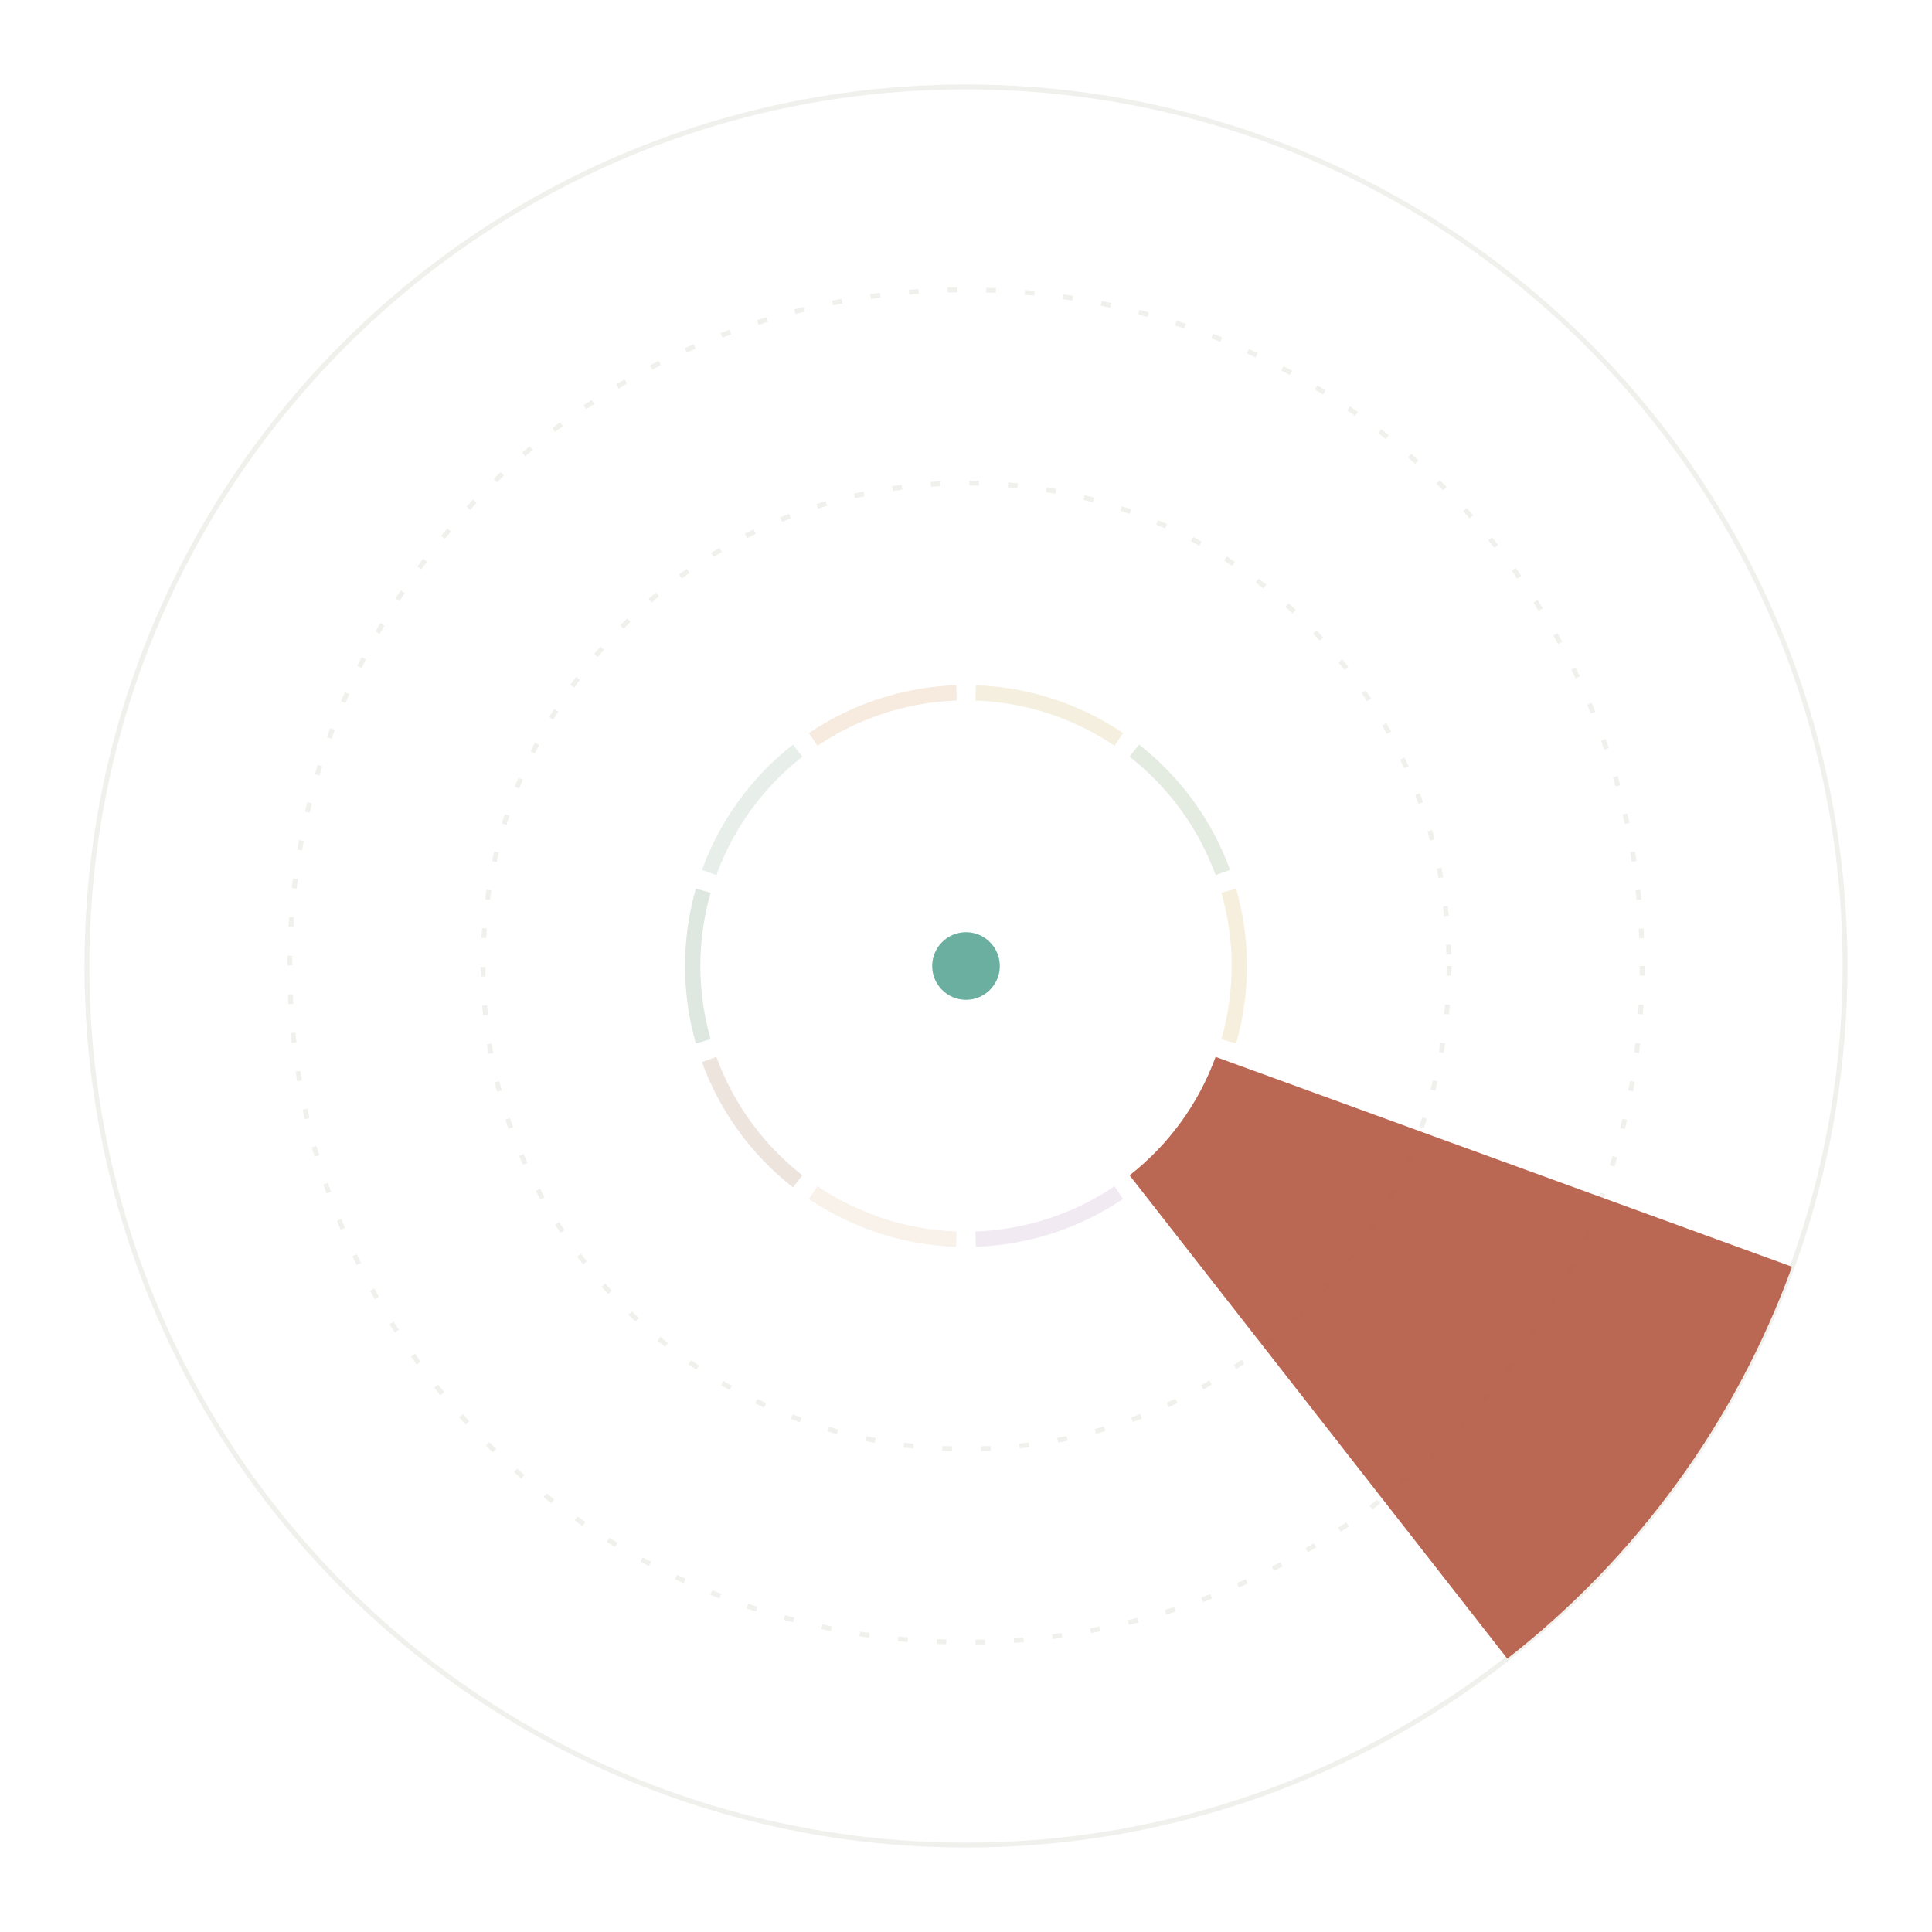
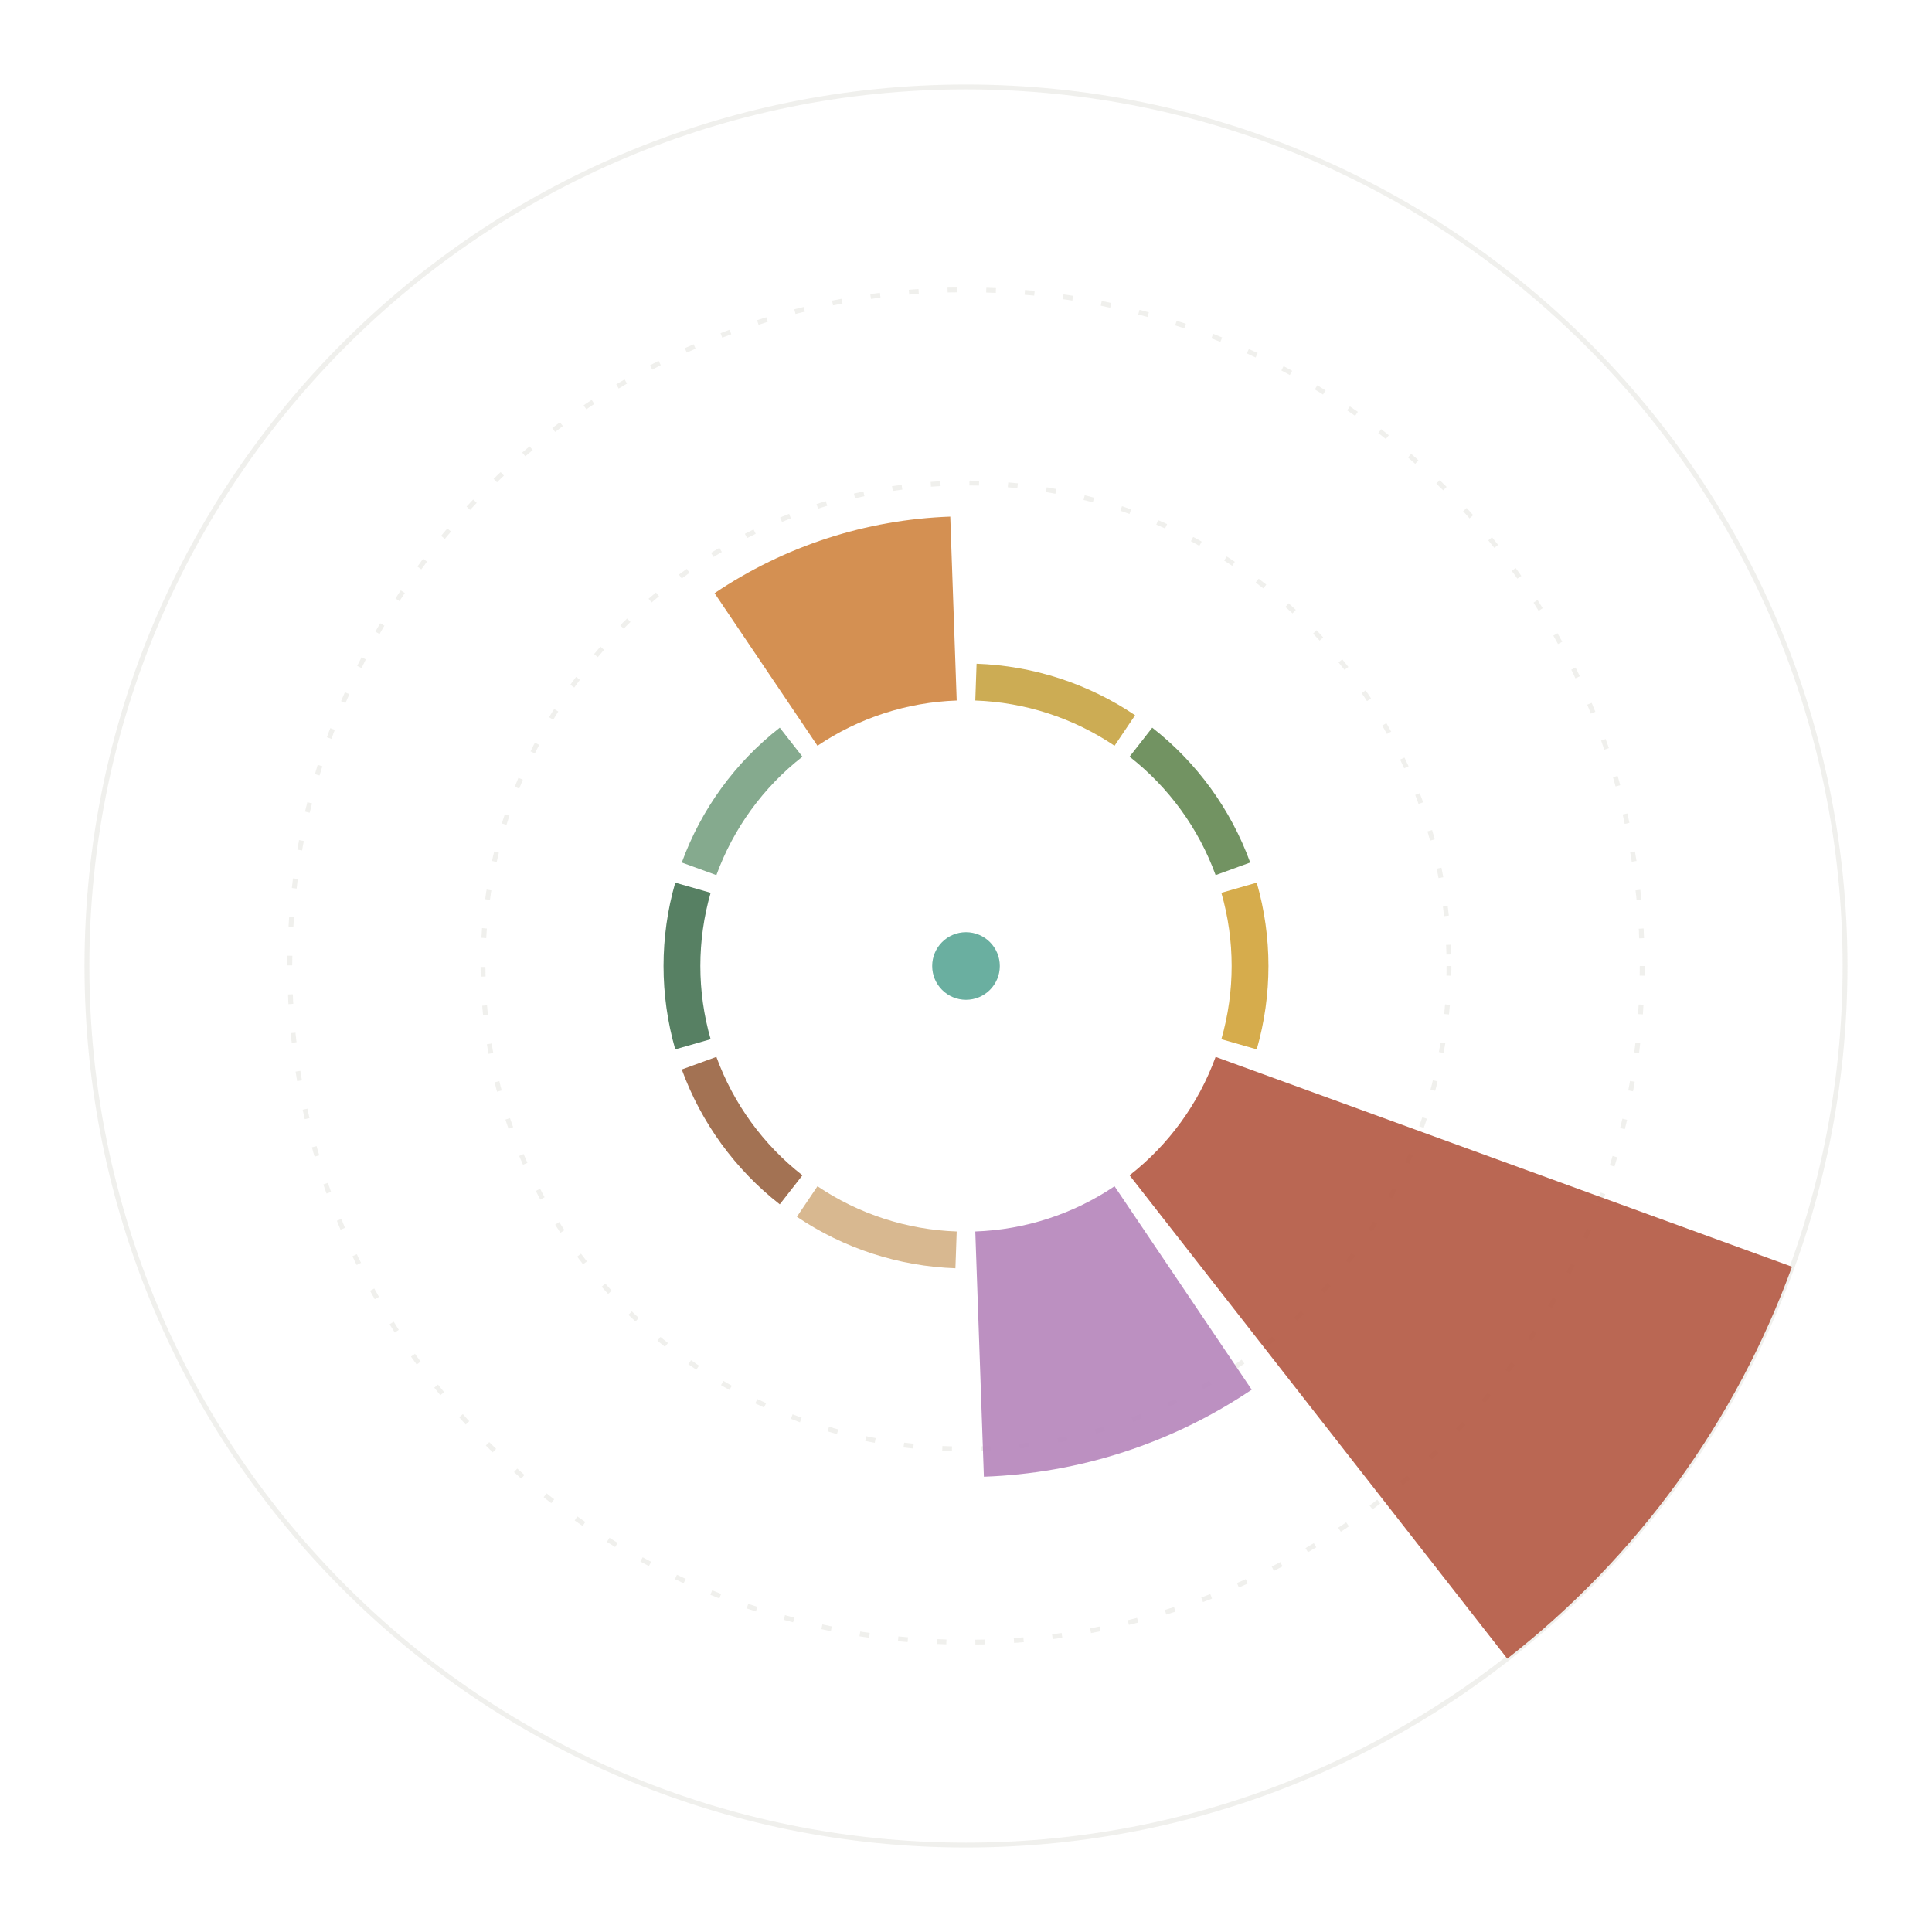
- <svg xmlns="http://www.w3.org/2000/svg" style="color:#9c9a84" role="img" aria-label="Fruity / Sweet" viewBox="0 0 400 400" width="480" height="480">
+ <svg xmlns="http://www.w3.org/2000/svg" style="color:#9c9a84" role="img" aria-label="Fruity / Sweet — illustrative blend, not a measured flower" viewBox="0 0 400 400" width="480" height="480">
  <circle cx="200" cy="200" r="182" fill="none" stroke="currentColor" opacity=".15" />
  <circle cx="200" cy="200" r="100" fill="none" stroke="currentColor" opacity=".15" stroke-dasharray="2 6" />
  <circle cx="200" cy="200" r="140" fill="none" stroke="currentColor" opacity=".15" stroke-dasharray="2 6" />
-   <path d="M201.925,145.034 L202.036,141.861 A58.175,58.175 0 0 1 232.527,151.768 L230.751,154.4 A55,55 0 0 0 201.925,145.034" fill="#C9A84C" opacity="0.18" />
-   <path d="M233.865,156.663 L235.82,154.161 A58.175,58.175 0 0 1 254.665,180.098 L251.681,181.184 A55,55 0 0 0 233.865,156.663" fill="#6B8E5A" opacity="0.18" />
-   <path d="M252.871,184.845 L255.923,183.97 A58.175,58.175 0 0 1 255.923,216.03 L252.871,215.155 A55,55 0 0 0 252.871,184.845" fill="#D4A843" opacity="0.18" />
+   <path d="M201.925,145.034 L202.191,137.418 A62.62,62.62 0 0 1 235.012,148.082 L230.751,154.4 A55,55 0 0 0 201.925,145.034" fill="#C9A84C" opacity="0.95" />
+   <path d="M233.865,156.663 L238.557,150.658 A62.62,62.62 0 0 1 258.842,178.577 L251.681,181.184 A55,55 0 0 0 233.865,156.663" fill="#6B8E5A" opacity="0.95" />
+   <path d="M252.871,184.845 L260.196,182.745 A62.62,62.62 0 0 1 260.196,217.255 L252.871,215.155 A55,55 0 0 0 252.871,184.845" fill="#D4A843" opacity="0.95" />
  <path d="M251.681,218.816 L371.018,262.264 A182,182 0 0 1 312.064,343.407 L233.865,243.337 A55,55 0 0 0 251.681,218.816" fill="#B75F4A" opacity="0.95" />
-   <path d="M230.751,245.6 L232.527,248.232 A58.175,58.175 0 0 1 202.036,258.139 L201.925,254.966 A55,55 0 0 0 230.751,245.6" fill="#B98BBE" opacity="0.18" />
-   <path d="M198.075,254.966 L197.964,258.139 A58.175,58.175 0 0 1 167.473,248.232 L169.249,245.6 A55,55 0 0 0 198.075,254.966" fill="#D6B58A" opacity="0.18" />
-   <path d="M166.135,243.337 L164.18,245.839 A58.175,58.175 0 0 1 145.335,219.902 L148.319,218.816 A55,55 0 0 0 166.135,243.337" fill="#9E6B4A" opacity="0.18" />
-   <path d="M147.129,215.155 L144.077,216.03 A58.175,58.175 0 0 1 144.077,183.97 L147.129,184.845 A55,55 0 0 0 147.129,215.155" fill="#4F7A5B" opacity="0.18" />
-   <path d="M148.319,181.184 L145.335,180.098 A58.175,58.175 0 0 1 164.18,154.161 L166.135,156.663 A55,55 0 0 0 148.319,181.184" fill="#7FA688" opacity="0.18" />
-   <path d="M169.249,154.4 L167.473,151.768 A58.175,58.175 0 0 1 197.964,141.861 L198.075,145.034 A55,55 0 0 0 169.249,154.4" fill="#D28B49" opacity="0.18" />
+   <path d="M230.751,245.6 L259.154,287.718 A105.8,105.8 0 0 1 203.702,305.735 L201.925,254.966 A55,55 0 0 0 230.751,245.6" fill="#B98BBE" opacity="0.95" />
+   <path d="M198.075,254.966 L197.809,262.582 A62.62,62.62 0 0 1 164.988,251.918 L169.249,245.6 A55,55 0 0 0 198.075,254.966" fill="#D6B58A" opacity="0.95" />
+   <path d="M166.135,243.337 L161.443,249.342 A62.62,62.62 0 0 1 141.158,221.423 L148.319,218.816 A55,55 0 0 0 166.135,243.337" fill="#9E6B4A" opacity="0.95" />
+   <path d="M147.129,215.155 L139.804,217.255 A62.62,62.62 0 0 1 139.804,182.745 L147.129,184.845 A55,55 0 0 0 147.129,215.155" fill="#4F7A5B" opacity="0.95" />
+   <path d="M148.319,181.184 L141.158,178.577 A62.62,62.62 0 0 1 161.443,150.658 L166.135,156.663 A55,55 0 0 0 148.319,181.184" fill="#7FA688" opacity="0.95" />
+   <path d="M169.249,154.4 L147.946,122.812 A93.1,93.1 0 0 1 196.742,106.957 L198.075,145.034 A55,55 0 0 0 169.249,154.4" fill="#D28B49" opacity="0.95" />
  <circle cx="200" cy="200" r="7" fill="#6aafa0" />
</svg>
